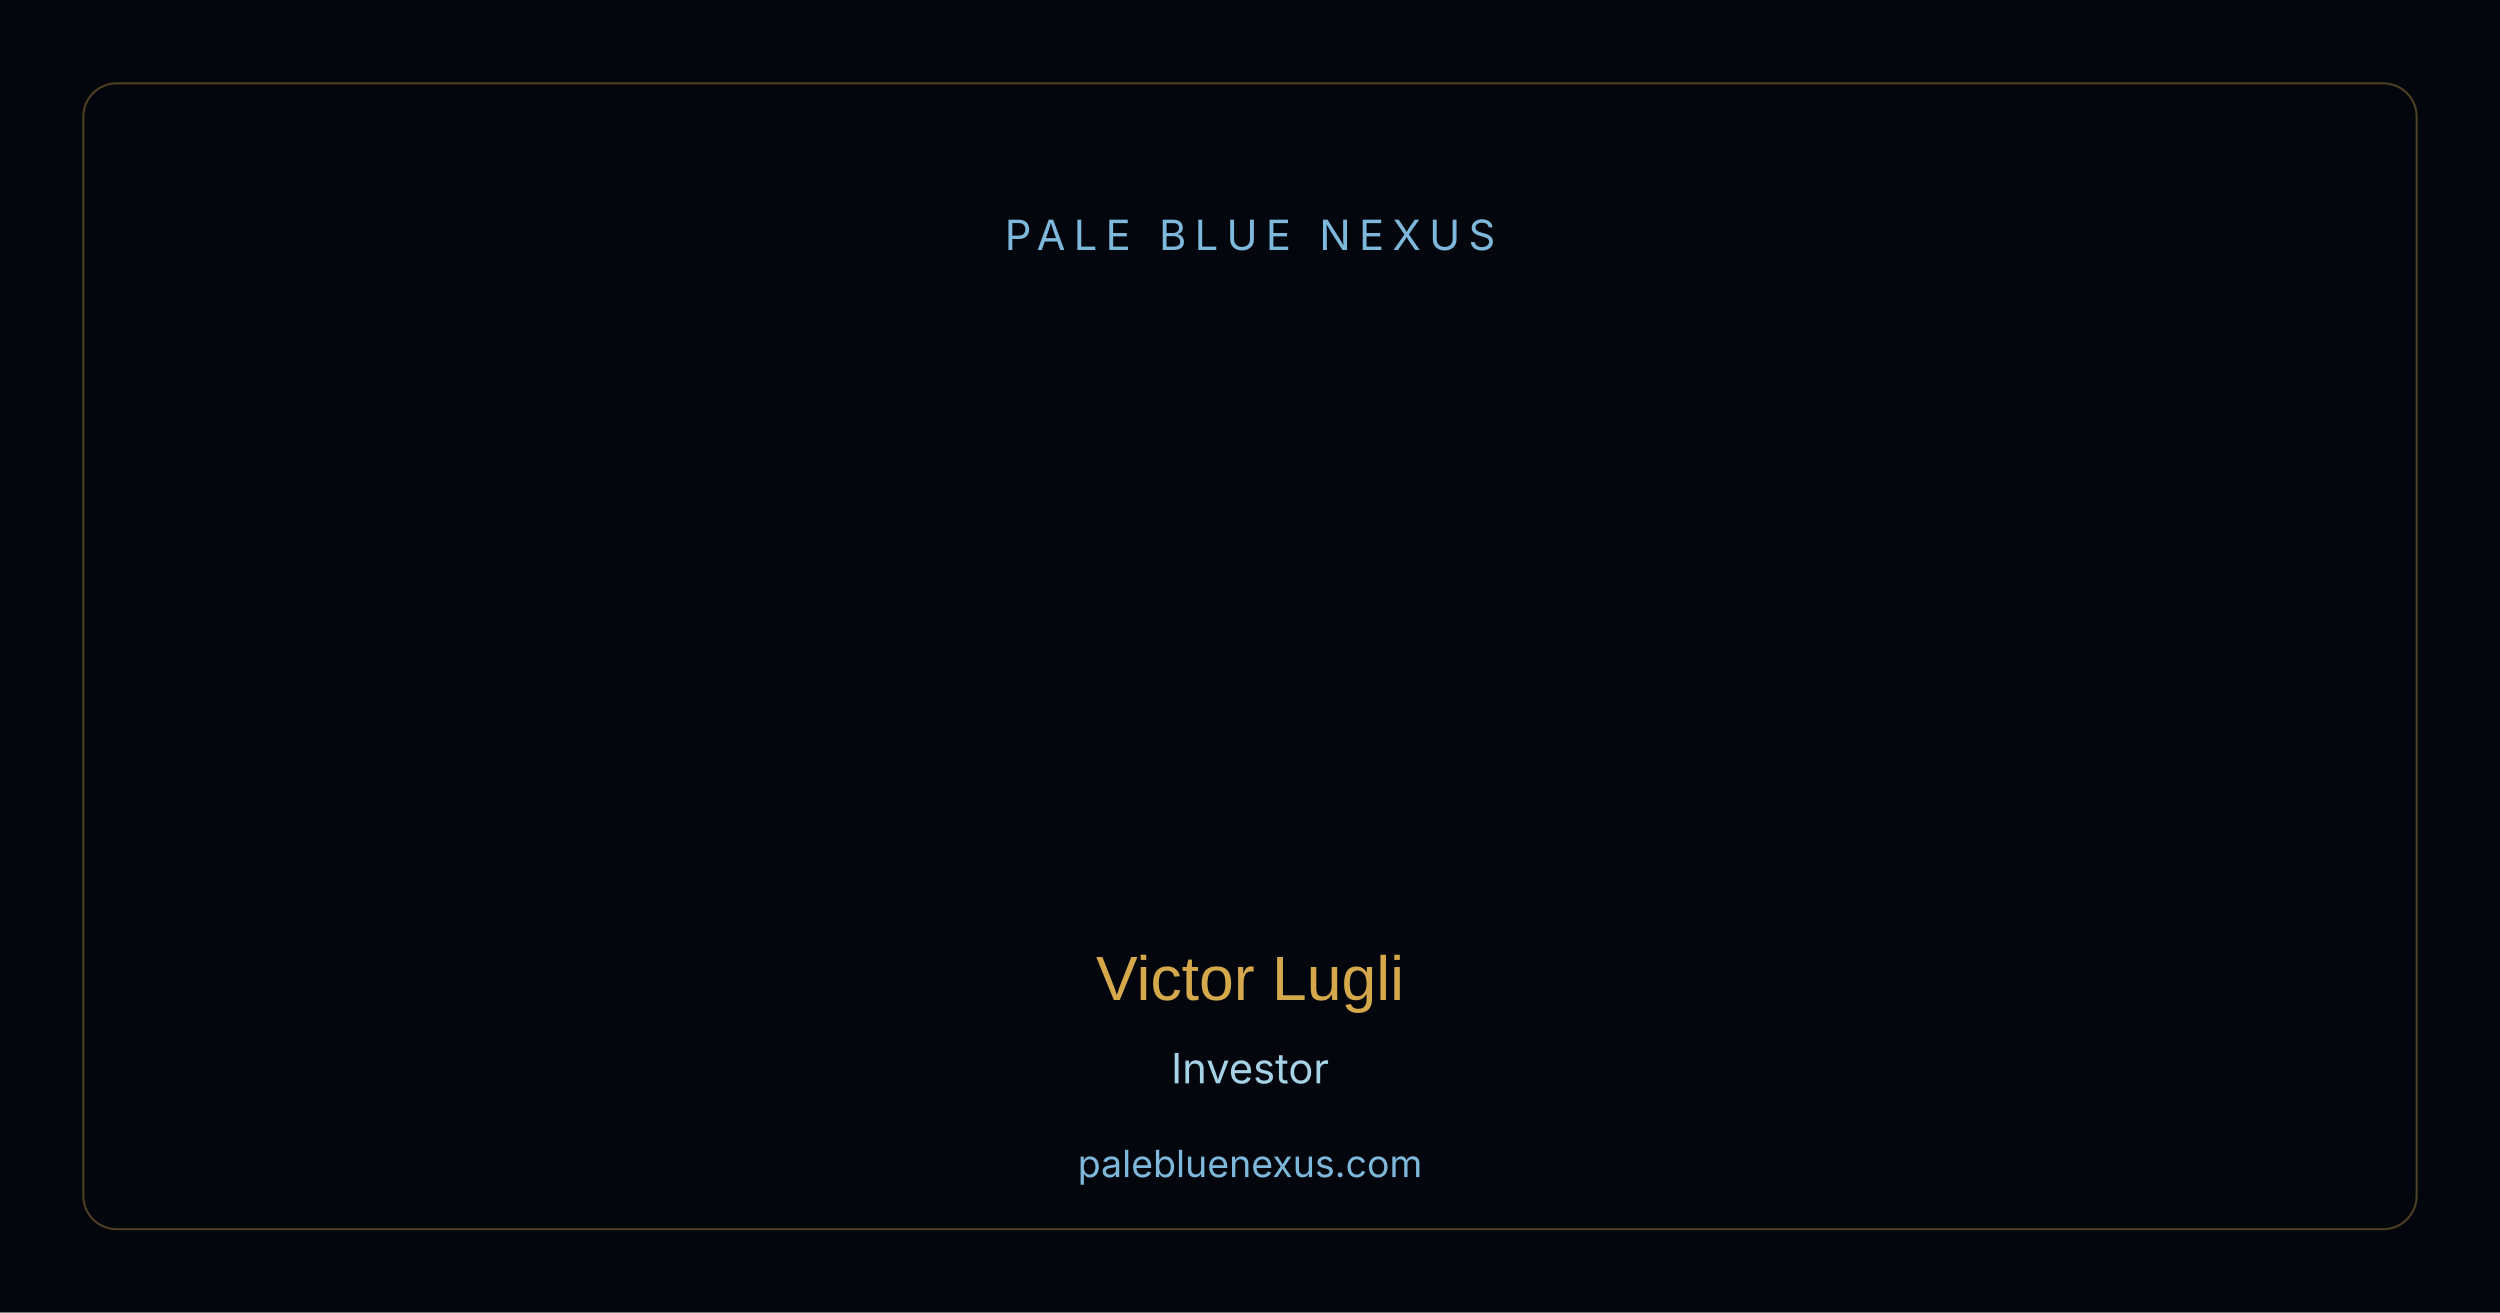
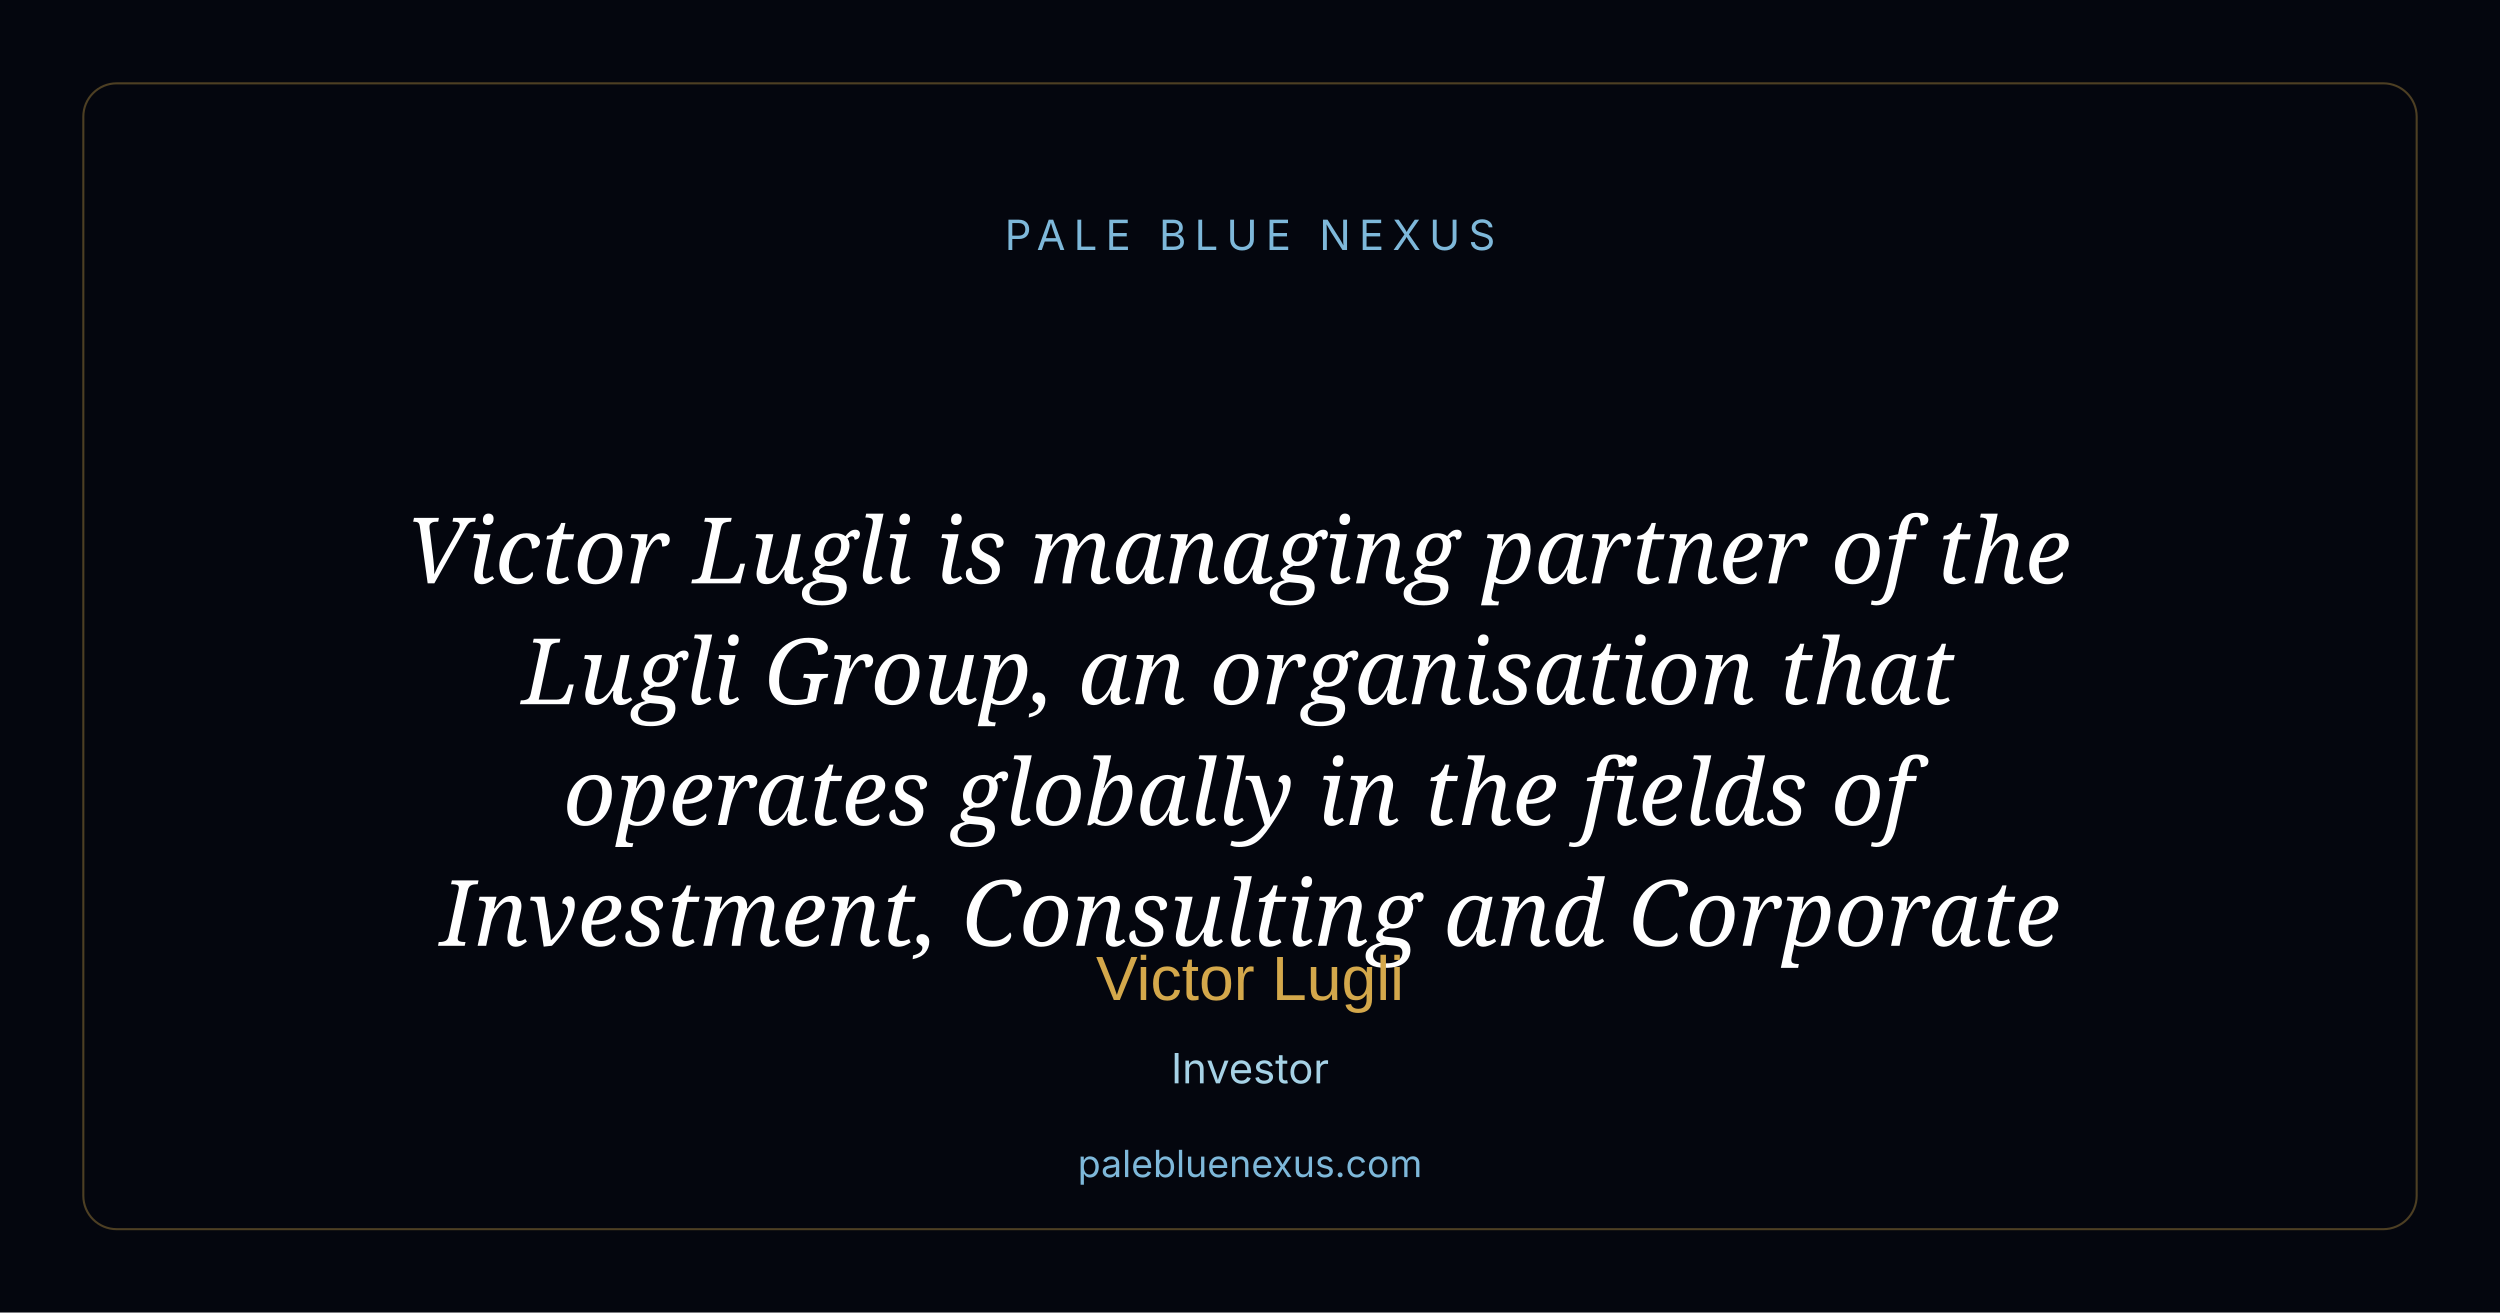
<svg xmlns="http://www.w3.org/2000/svg" width="1200" height="630">
  <rect width="1200" height="630" fill="#04060e" />
  <rect x="40" y="40" width="1120" height="550" rx="16" fill="none" stroke="#D4A84B" stroke-width="1" stroke-opacity="0.35" />
  <text x="600" y="120" font-family="Inter,Arial,sans-serif" font-size="20" letter-spacing="4" fill="#7EB8DA" text-anchor="middle">PALE BLUE NEXUS</text>
-   <text x="600" y="280" font-family="Georgia,serif" font-size="44" font-style="italic" fill="#ffffff" text-anchor="middle" />
+   <text x="600" y="280" font-family="Georgia,serif" font-size="44" font-style="italic" fill="#ffffff" text-anchor="middle">
+     <tspan x="600" dy="0">Victor Lugli is managing partner of the</tspan>
+     <tspan x="600" dy="58">Lugli Group, an organisation that</tspan>
+     <tspan x="600" dy="58">operates globally in the fields of</tspan>
+     <tspan x="600" dy="58">Investment, Consulting and Corporate</tspan>
+   </text>
  <text x="600" y="480" font-family="Montserrat,Arial,sans-serif" font-size="30" fill="#D4A84B" text-anchor="middle">Victor Lugli</text>
  <text x="600" y="520" font-family="Inter,Arial,sans-serif" font-size="20" fill="#A6D2E6" text-anchor="middle">Investor</text>
  <text x="600" y="565" font-family="Inter,Arial,sans-serif" font-size="18" fill="#7EB8DA" text-anchor="middle">palebluenexus.com</text>
</svg>
